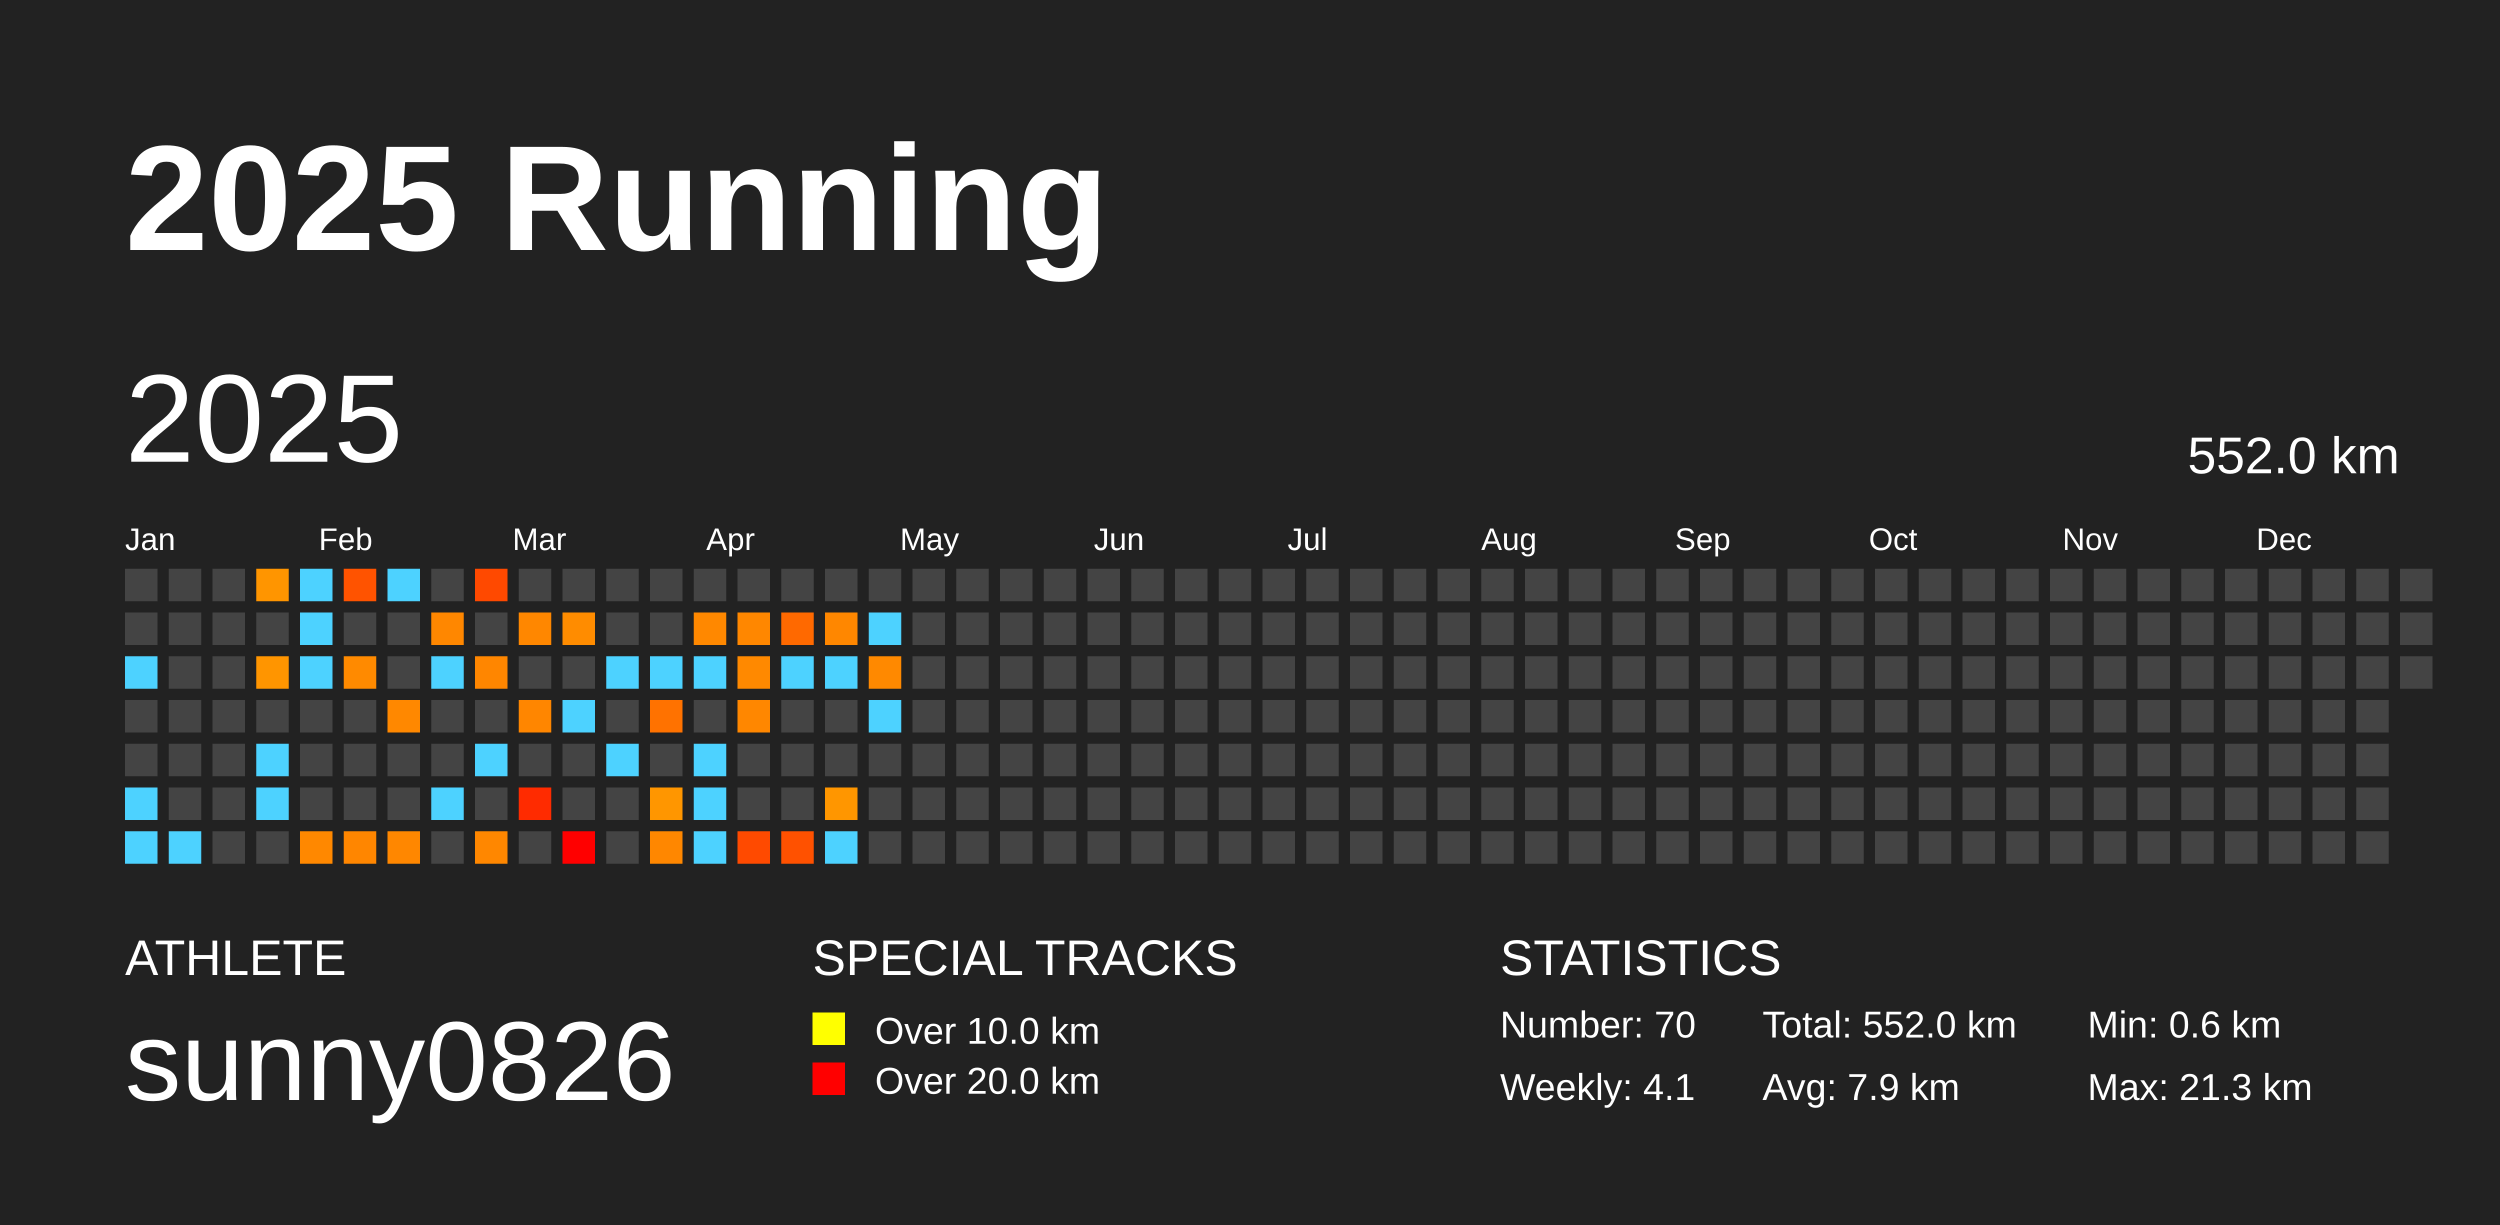
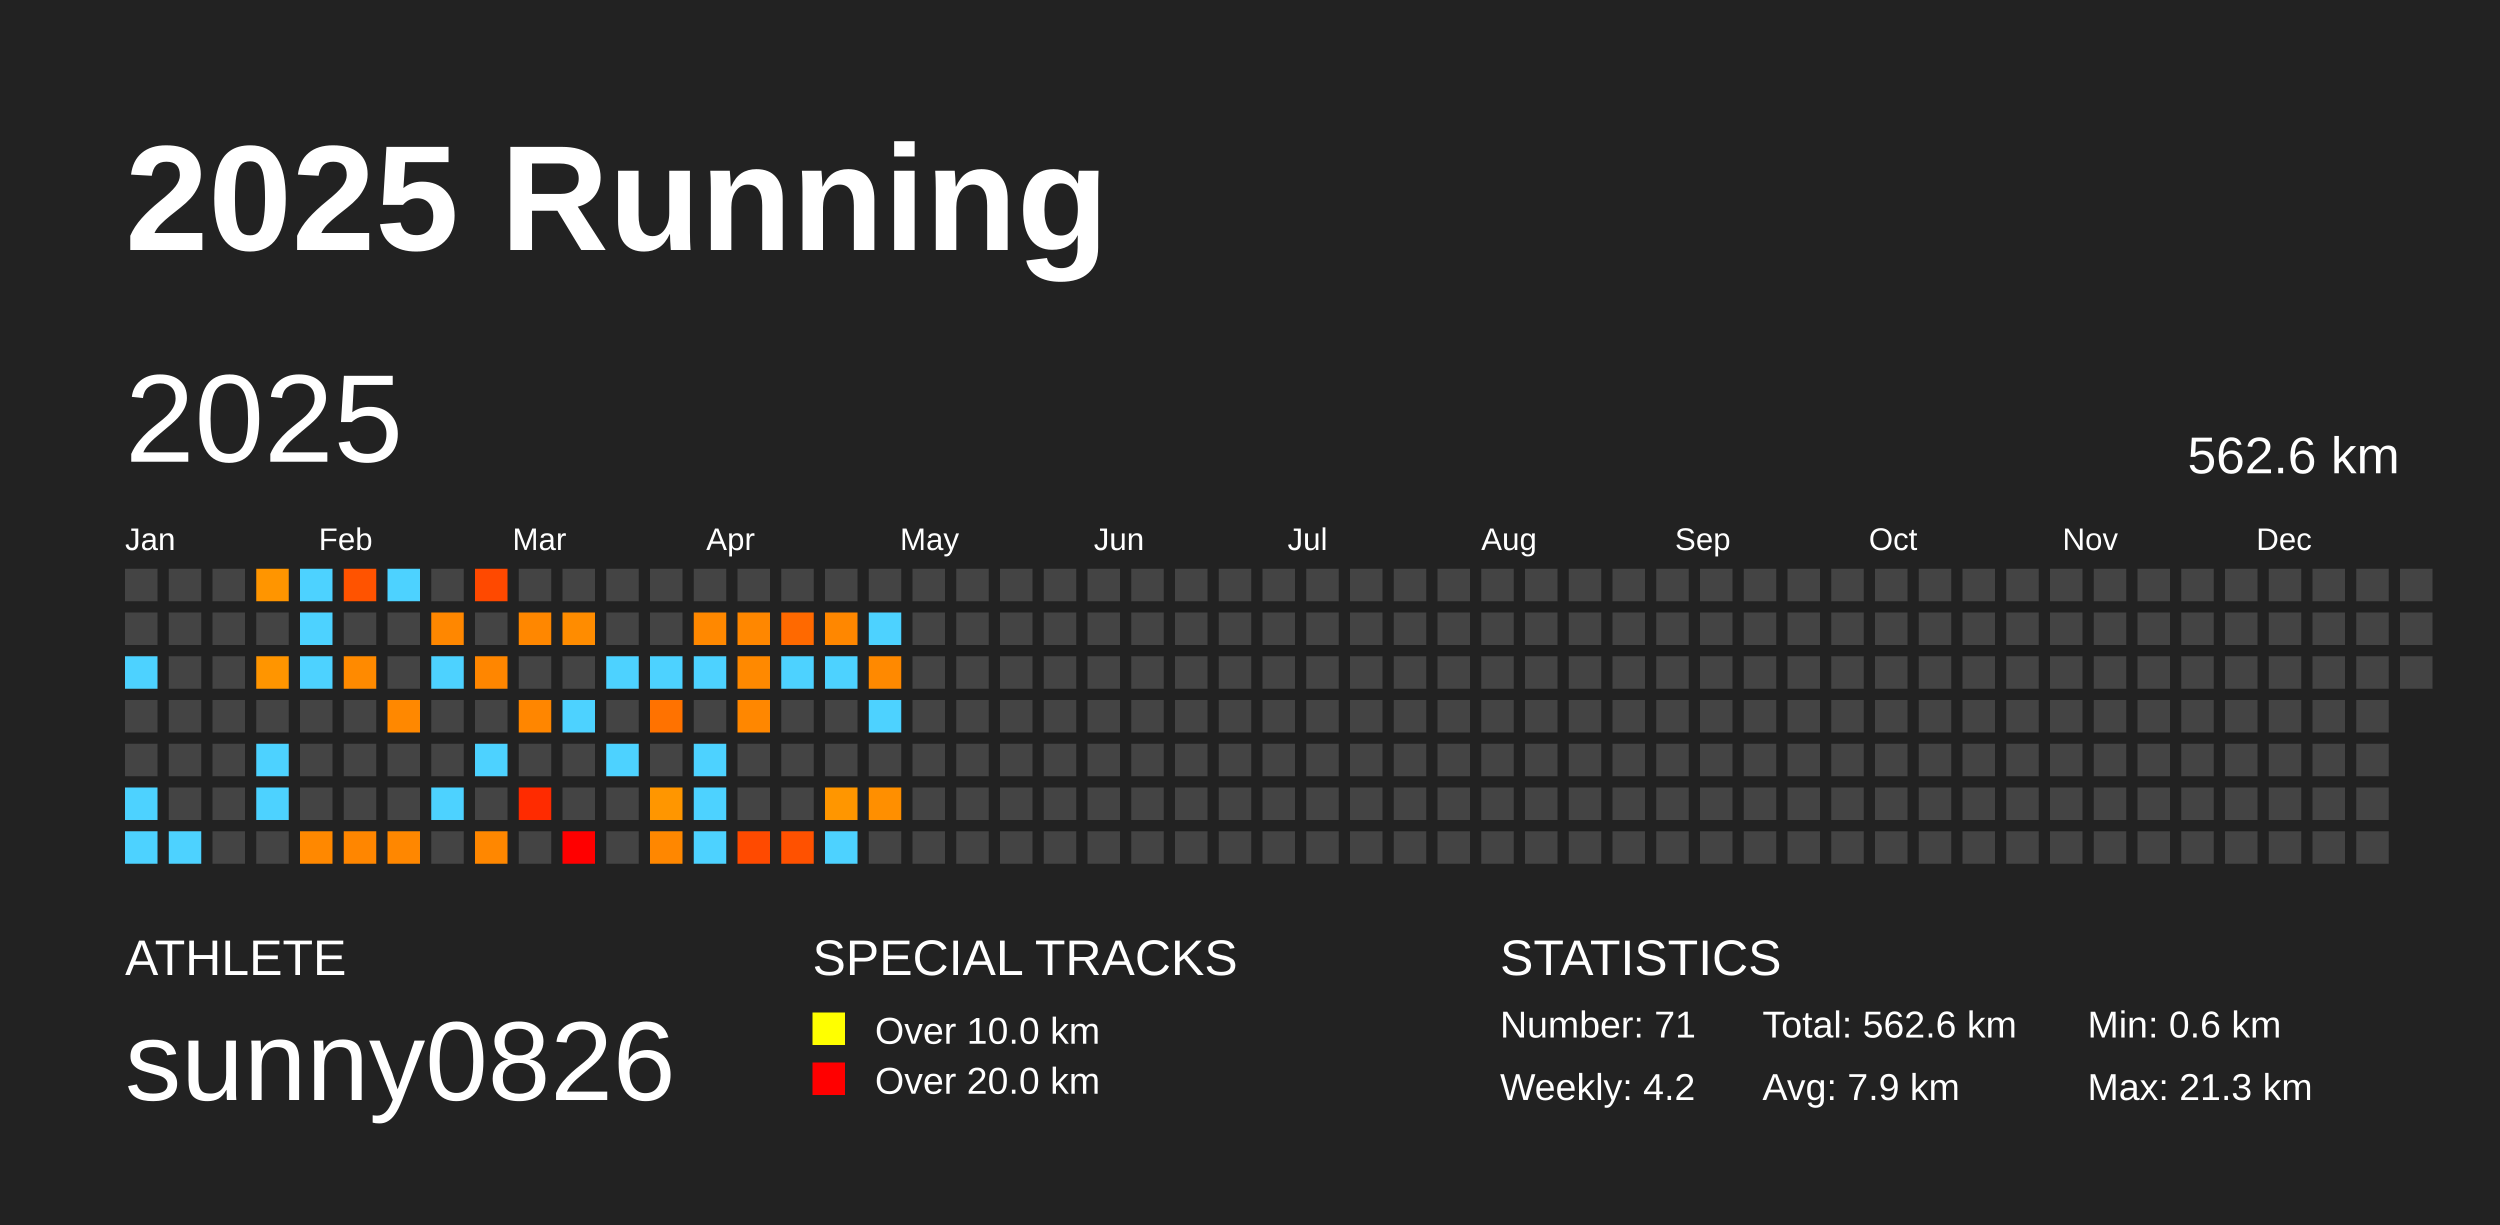
<svg xmlns="http://www.w3.org/2000/svg" baseProfile="full" height="98mm" version="1.1" viewBox="0,0,200,98" width="200mm">
  <defs />
  <rect fill="#222222" height="98" width="200" x="0" y="0" />
  <text fill="#FFFFFF" style="font-size:12px; font-family:Arial; font-weight:bold;" x="10" y="20">2025 Running</text>
  <text fill="#FFFFFF" style="font-size:4px; font-family:Arial" x="10" y="78">ATHLETE</text>
  <text fill="#FFFFFF" style="font-size:9px; font-family:Arial" x="10" y="88">sunny0826</text>
  <text fill="#FFFFFF" style="font-size:4px; font-family:Arial" x="65" y="78">SPECIAL TRACKS</text>
  <rect fill="yellow" height="2.6" width="2.6" x="65" y="81" />
  <text fill="#FFFFFF" style="font-size:3px; font-family:Arial" x="70" y="83.5">Over 10.0 km</text>
  <rect fill="red" height="2.6" width="2.6" x="65" y="85" />
  <text fill="#FFFFFF" style="font-size:3px; font-family:Arial" x="70" y="87.5">Over 20.0 km</text>
  <text fill="#FFFFFF" style="font-size:4px; font-family:Arial" x="120" y="78">STATISTICS</text>
-   <text fill="#FFFFFF" style="font-size:3px; font-family:Arial" x="120" y="83">Number: 70</text>
-   <text fill="#FFFFFF" style="font-size:3px; font-family:Arial" x="120" y="88">Weekly: 4.1</text>
-   <text fill="#FFFFFF" style="font-size:3px; font-family:Arial" x="141" y="83">Total: 552.0 km</text>
+   <text fill="#FFFFFF" style="font-size:3px; font-family:Arial" x="120" y="83">Number: 71</text>
+   <text fill="#FFFFFF" style="font-size:3px; font-family:Arial" x="120" y="88">Weekly: 4.2</text>
+   <text fill="#FFFFFF" style="font-size:3px; font-family:Arial" x="141" y="83">Total: 562.6 km</text>
  <text fill="#FFFFFF" style="font-size:3px; font-family:Arial" x="141" y="88">Avg: 7.9 km</text>
  <text fill="#FFFFFF" style="font-size:3px; font-family:Arial" x="167" y="83">Min: 0.6 km</text>
  <text fill="#FFFFFF" style="font-size:3px; font-family:Arial" x="167" y="88">Max: 21.3 km</text>
  <text dominant-baseline="hanging" fill="#FFFFFF" style="font-size:10.0px; font-family:Arial;" x="10" y="30">2025</text>
-   <text dominant-baseline="hanging" fill="#FFFFFF" style="font-size:4.125px; font-family:Arial;" x="175" y="35">552.0 km</text>
+   <text dominant-baseline="hanging" fill="#FFFFFF" style="font-size:4.125px; font-family:Arial;" x="175" y="35">562.6 km</text>
  <text fill="#FFFFFF" style="font-size:2.5px; font-family:Arial" x="10.0" y="44">Jan</text>
  <text fill="#FFFFFF" style="font-size:2.5px; font-family:Arial" x="25.5" y="44">Feb</text>
  <text fill="#FFFFFF" style="font-size:2.5px; font-family:Arial" x="41.0" y="44">Mar</text>
  <text fill="#FFFFFF" style="font-size:2.5px; font-family:Arial" x="56.5" y="44">Apr</text>
  <text fill="#FFFFFF" style="font-size:2.5px; font-family:Arial" x="72.0" y="44">May</text>
  <text fill="#FFFFFF" style="font-size:2.5px; font-family:Arial" x="87.5" y="44">Jun</text>
  <text fill="#FFFFFF" style="font-size:2.5px; font-family:Arial" x="103.0" y="44">Jul</text>
  <text fill="#FFFFFF" style="font-size:2.5px; font-family:Arial" x="118.5" y="44">Aug</text>
  <text fill="#FFFFFF" style="font-size:2.5px; font-family:Arial" x="134.0" y="44">Sep</text>
  <text fill="#FFFFFF" style="font-size:2.5px; font-family:Arial" x="149.5" y="44">Oct</text>
  <text fill="#FFFFFF" style="font-size:2.5px; font-family:Arial" x="165.0" y="44">Nov</text>
  <text fill="#FFFFFF" style="font-size:2.5px; font-family:Arial" x="180.5" y="44">Dec</text>
  <rect fill="#444444" height="2.6" width="2.6" x="10.0" y="45.5" />
  <rect fill="#444444" height="2.6" width="2.6" x="10.0" y="49.0" />
  <rect fill="#4dd2ff" height="2.6" width="2.6" x="10.0" y="52.5" />
  <rect fill="#444444" height="2.6" width="2.6" x="10.0" y="56.0" />
  <rect fill="#444444" height="2.6" width="2.6" x="10.0" y="59.5" />
  <rect fill="#4dd2ff" height="2.6" width="2.6" x="10.0" y="63.0" />
  <rect fill="#4dd2ff" height="2.6" width="2.6" x="10.0" y="66.5" />
  <rect fill="#444444" height="2.6" width="2.6" x="13.5" y="45.5" />
  <rect fill="#444444" height="2.6" width="2.6" x="13.5" y="49.0" />
  <rect fill="#444444" height="2.6" width="2.6" x="13.5" y="52.5" />
  <rect fill="#444444" height="2.6" width="2.6" x="13.5" y="56.0" />
  <rect fill="#444444" height="2.6" width="2.6" x="13.5" y="59.5" />
  <rect fill="#444444" height="2.6" width="2.6" x="13.5" y="63.0" />
  <rect fill="#4dd2ff" height="2.6" width="2.6" x="13.5" y="66.5" />
  <rect fill="#444444" height="2.6" width="2.6" x="17.0" y="45.5" />
  <rect fill="#444444" height="2.6" width="2.6" x="17.0" y="49.0" />
  <rect fill="#444444" height="2.6" width="2.6" x="17.0" y="52.5" />
  <rect fill="#444444" height="2.6" width="2.6" x="17.0" y="56.0" />
  <rect fill="#444444" height="2.6" width="2.6" x="17.0" y="59.5" />
  <rect fill="#444444" height="2.6" width="2.6" x="17.0" y="63.0" />
  <rect fill="#444444" height="2.6" width="2.6" x="17.0" y="66.5" />
  <rect fill="#ff9500" height="2.6" width="2.6" x="20.5" y="45.5" />
  <rect fill="#444444" height="2.6" width="2.6" x="20.5" y="49.0" />
  <rect fill="#ff9500" height="2.6" width="2.6" x="20.5" y="52.5" />
  <rect fill="#444444" height="2.6" width="2.6" x="20.5" y="56.0" />
  <rect fill="#4dd2ff" height="2.6" width="2.6" x="20.5" y="59.5" />
  <rect fill="#4dd2ff" height="2.6" width="2.6" x="20.5" y="63.0" />
  <rect fill="#444444" height="2.6" width="2.6" x="20.5" y="66.5" />
  <rect fill="#4dd2ff" height="2.6" width="2.6" x="24.0" y="45.5" />
  <rect fill="#4dd2ff" height="2.6" width="2.6" x="24.0" y="49.0" />
  <rect fill="#4dd2ff" height="2.6" width="2.6" x="24.0" y="52.5" />
  <rect fill="#444444" height="2.6" width="2.6" x="24.0" y="56.0" />
  <rect fill="#444444" height="2.6" width="2.6" x="24.0" y="59.5" />
  <rect fill="#444444" height="2.6" width="2.6" x="24.0" y="63.0" />
  <rect fill="#ff8800" height="2.6" width="2.6" x="24.0" y="66.5" />
  <rect fill="#ff5300" height="2.6" width="2.6" x="27.5" y="45.5" />
  <rect fill="#444444" height="2.6" width="2.6" x="27.5" y="49.0" />
  <rect fill="#ff8a00" height="2.6" width="2.6" x="27.5" y="52.5" />
  <rect fill="#444444" height="2.6" width="2.6" x="27.5" y="56.0" />
  <rect fill="#444444" height="2.6" width="2.6" x="27.5" y="59.5" />
  <rect fill="#444444" height="2.6" width="2.6" x="27.5" y="63.0" />
  <rect fill="#ff8600" height="2.6" width="2.6" x="27.5" y="66.5" />
  <rect fill="#4dd2ff" height="2.6" width="2.6" x="31.0" y="45.5" />
  <rect fill="#444444" height="2.6" width="2.6" x="31.0" y="49.0" />
  <rect fill="#444444" height="2.6" width="2.6" x="31.0" y="52.5" />
  <rect fill="#ff8800" height="2.6" width="2.6" x="31.0" y="56.0" />
  <rect fill="#444444" height="2.6" width="2.6" x="31.0" y="59.5" />
  <rect fill="#444444" height="2.6" width="2.6" x="31.0" y="63.0" />
  <rect fill="#ff8700" height="2.6" width="2.6" x="31.0" y="66.5" />
  <rect fill="#444444" height="2.6" width="2.6" x="34.5" y="45.5" />
  <rect fill="#ff8700" height="2.6" width="2.6" x="34.5" y="49.0" />
  <rect fill="#4dd2ff" height="2.6" width="2.6" x="34.5" y="52.5" />
  <rect fill="#444444" height="2.6" width="2.6" x="34.5" y="56.0" />
  <rect fill="#444444" height="2.6" width="2.6" x="34.5" y="59.5" />
  <rect fill="#4dd2ff" height="2.6" width="2.6" x="34.5" y="63.0" />
  <rect fill="#444444" height="2.6" width="2.6" x="34.5" y="66.5" />
  <rect fill="#ff4900" height="2.6" width="2.6" x="38.0" y="45.5" />
  <rect fill="#444444" height="2.6" width="2.6" x="38.0" y="49.0" />
  <rect fill="#ff8600" height="2.6" width="2.6" x="38.0" y="52.5" />
  <rect fill="#444444" height="2.6" width="2.6" x="38.0" y="56.0" />
  <rect fill="#4dd2ff" height="2.6" width="2.6" x="38.0" y="59.5" />
  <rect fill="#444444" height="2.6" width="2.6" x="38.0" y="63.0" />
  <rect fill="#ff8700" height="2.6" width="2.6" x="38.0" y="66.5" />
  <rect fill="#444444" height="2.6" width="2.6" x="41.5" y="45.5" />
  <rect fill="#ff8700" height="2.6" width="2.6" x="41.5" y="49.0" />
  <rect fill="#444444" height="2.6" width="2.6" x="41.5" y="52.5" />
  <rect fill="#ff8600" height="2.6" width="2.6" x="41.5" y="56.0" />
  <rect fill="#444444" height="2.6" width="2.6" x="41.5" y="59.5" />
  <rect fill="#ff2b00" height="2.6" width="2.6" x="41.5" y="63.0" />
  <rect fill="#444444" height="2.6" width="2.6" x="41.5" y="66.5" />
  <rect fill="#444444" height="2.6" width="2.6" x="45.0" y="45.5" />
  <rect fill="#ff8c00" height="2.6" width="2.6" x="45.0" y="49.0" />
  <rect fill="#444444" height="2.6" width="2.6" x="45.0" y="52.5" />
  <rect fill="#4dd2ff" height="2.6" width="2.6" x="45.0" y="56.0" />
  <rect fill="#444444" height="2.6" width="2.6" x="45.0" y="59.5" />
  <rect fill="#444444" height="2.6" width="2.6" x="45.0" y="63.0" />
  <rect fill="red" height="2.6" width="2.6" x="45.0" y="66.5" />
  <rect fill="#444444" height="2.6" width="2.6" x="48.5" y="45.5" />
  <rect fill="#444444" height="2.6" width="2.6" x="48.5" y="49.0" />
  <rect fill="#4dd2ff" height="2.6" width="2.6" x="48.5" y="52.5" />
  <rect fill="#444444" height="2.6" width="2.6" x="48.5" y="56.0" />
  <rect fill="#4dd2ff" height="2.6" width="2.6" x="48.5" y="59.5" />
  <rect fill="#444444" height="2.6" width="2.6" x="48.5" y="63.0" />
  <rect fill="#444444" height="2.6" width="2.6" x="48.5" y="66.5" />
  <rect fill="#444444" height="2.6" width="2.6" x="52.0" y="45.5" />
  <rect fill="#444444" height="2.6" width="2.6" x="52.0" y="49.0" />
  <rect fill="#4dd2ff" height="2.6" width="2.6" x="52.0" y="52.5" />
  <rect fill="#ff7200" height="2.6" width="2.6" x="52.0" y="56.0" />
  <rect fill="#444444" height="2.6" width="2.6" x="52.0" y="59.5" />
  <rect fill="#ff9600" height="2.6" width="2.6" x="52.0" y="63.0" />
  <rect fill="#ff8700" height="2.6" width="2.6" x="52.0" y="66.5" />
  <rect fill="#444444" height="2.6" width="2.6" x="55.5" y="45.5" />
  <rect fill="#ff8800" height="2.6" width="2.6" x="55.5" y="49.0" />
  <rect fill="#4dd2ff" height="2.6" width="2.6" x="55.5" y="52.5" />
  <rect fill="#444444" height="2.6" width="2.6" x="55.5" y="56.0" />
  <rect fill="#4dd2ff" height="2.6" width="2.6" x="55.5" y="59.5" />
  <rect fill="#4dd2ff" height="2.6" width="2.6" x="55.5" y="63.0" />
  <rect fill="#4dd2ff" height="2.6" width="2.6" x="55.5" y="66.5" />
  <rect fill="#444444" height="2.6" width="2.6" x="59.0" y="45.5" />
  <rect fill="#ff8700" height="2.6" width="2.6" x="59.0" y="49.0" />
  <rect fill="#ff8900" height="2.6" width="2.6" x="59.0" y="52.5" />
  <rect fill="#ff8700" height="2.6" width="2.6" x="59.0" y="56.0" />
  <rect fill="#444444" height="2.6" width="2.6" x="59.0" y="59.5" />
  <rect fill="#444444" height="2.6" width="2.6" x="59.0" y="63.0" />
  <rect fill="#ff4a00" height="2.6" width="2.6" x="59.0" y="66.5" />
  <rect fill="#444444" height="2.6" width="2.6" x="62.5" y="45.5" />
  <rect fill="#ff6900" height="2.6" width="2.6" x="62.5" y="49.0" />
  <rect fill="#4dd2ff" height="2.6" width="2.6" x="62.5" y="52.5" />
  <rect fill="#444444" height="2.6" width="2.6" x="62.5" y="56.0" />
  <rect fill="#444444" height="2.6" width="2.6" x="62.5" y="59.5" />
  <rect fill="#444444" height="2.6" width="2.6" x="62.5" y="63.0" />
  <rect fill="#ff5100" height="2.6" width="2.6" x="62.5" y="66.5" />
  <rect fill="#444444" height="2.6" width="2.6" x="66.0" y="45.5" />
  <rect fill="#ff8700" height="2.6" width="2.6" x="66.0" y="49.0" />
  <rect fill="#4dd2ff" height="2.6" width="2.6" x="66.0" y="52.5" />
  <rect fill="#444444" height="2.6" width="2.6" x="66.0" y="56.0" />
  <rect fill="#444444" height="2.6" width="2.6" x="66.0" y="59.5" />
  <rect fill="#ff9600" height="2.6" width="2.6" x="66.0" y="63.0" />
  <rect fill="#4dd2ff" height="2.6" width="2.6" x="66.0" y="66.5" />
  <rect fill="#444444" height="2.6" width="2.6" x="69.5" y="45.5" />
  <rect fill="#4dd2ff" height="2.6" width="2.6" x="69.5" y="49.0" />
  <rect fill="#ff8900" height="2.6" width="2.6" x="69.5" y="52.5" />
  <rect fill="#4dd2ff" height="2.6" width="2.6" x="69.5" y="56.0" />
  <rect fill="#444444" height="2.6" width="2.6" x="69.5" y="59.5" />
-   <rect fill="#444444" height="2.6" width="2.6" x="69.5" y="63.0" />
+   <rect fill="#ff8f00" height="2.6" width="2.6" x="69.5" y="63.0" />
  <rect fill="#444444" height="2.6" width="2.6" x="69.5" y="66.5" />
  <rect fill="#444444" height="2.6" width="2.6" x="73.0" y="45.5" />
  <rect fill="#444444" height="2.6" width="2.6" x="73.0" y="49.0" />
  <rect fill="#444444" height="2.6" width="2.6" x="73.0" y="52.5" />
  <rect fill="#444444" height="2.6" width="2.6" x="73.0" y="56.0" />
  <rect fill="#444444" height="2.6" width="2.6" x="73.0" y="59.5" />
  <rect fill="#444444" height="2.6" width="2.6" x="73.0" y="63.0" />
  <rect fill="#444444" height="2.6" width="2.6" x="73.0" y="66.5" />
  <rect fill="#444444" height="2.6" width="2.6" x="76.5" y="45.5" />
  <rect fill="#444444" height="2.6" width="2.6" x="76.5" y="49.0" />
  <rect fill="#444444" height="2.6" width="2.6" x="76.5" y="52.5" />
  <rect fill="#444444" height="2.6" width="2.6" x="76.5" y="56.0" />
  <rect fill="#444444" height="2.6" width="2.6" x="76.5" y="59.5" />
  <rect fill="#444444" height="2.6" width="2.6" x="76.5" y="63.0" />
  <rect fill="#444444" height="2.6" width="2.6" x="76.5" y="66.5" />
  <rect fill="#444444" height="2.6" width="2.6" x="80.0" y="45.5" />
  <rect fill="#444444" height="2.6" width="2.6" x="80.0" y="49.0" />
  <rect fill="#444444" height="2.6" width="2.6" x="80.0" y="52.5" />
  <rect fill="#444444" height="2.6" width="2.6" x="80.0" y="56.0" />
  <rect fill="#444444" height="2.6" width="2.6" x="80.0" y="59.5" />
  <rect fill="#444444" height="2.6" width="2.6" x="80.0" y="63.0" />
  <rect fill="#444444" height="2.6" width="2.6" x="80.0" y="66.5" />
  <rect fill="#444444" height="2.6" width="2.6" x="83.5" y="45.5" />
  <rect fill="#444444" height="2.6" width="2.6" x="83.5" y="49.0" />
  <rect fill="#444444" height="2.6" width="2.6" x="83.5" y="52.5" />
  <rect fill="#444444" height="2.6" width="2.6" x="83.5" y="56.0" />
  <rect fill="#444444" height="2.6" width="2.6" x="83.5" y="59.5" />
  <rect fill="#444444" height="2.6" width="2.6" x="83.5" y="63.0" />
  <rect fill="#444444" height="2.6" width="2.6" x="83.5" y="66.5" />
  <rect fill="#444444" height="2.6" width="2.6" x="87.0" y="45.5" />
  <rect fill="#444444" height="2.6" width="2.6" x="87.0" y="49.0" />
  <rect fill="#444444" height="2.6" width="2.6" x="87.0" y="52.5" />
  <rect fill="#444444" height="2.6" width="2.6" x="87.0" y="56.0" />
  <rect fill="#444444" height="2.6" width="2.6" x="87.0" y="59.5" />
  <rect fill="#444444" height="2.6" width="2.6" x="87.0" y="63.0" />
  <rect fill="#444444" height="2.6" width="2.6" x="87.0" y="66.5" />
  <rect fill="#444444" height="2.6" width="2.6" x="90.5" y="45.5" />
  <rect fill="#444444" height="2.6" width="2.6" x="90.5" y="49.0" />
  <rect fill="#444444" height="2.6" width="2.6" x="90.5" y="52.5" />
  <rect fill="#444444" height="2.6" width="2.6" x="90.5" y="56.0" />
  <rect fill="#444444" height="2.6" width="2.6" x="90.5" y="59.5" />
  <rect fill="#444444" height="2.6" width="2.6" x="90.5" y="63.0" />
  <rect fill="#444444" height="2.6" width="2.6" x="90.5" y="66.5" />
  <rect fill="#444444" height="2.6" width="2.6" x="94.0" y="45.5" />
  <rect fill="#444444" height="2.6" width="2.6" x="94.0" y="49.0" />
  <rect fill="#444444" height="2.6" width="2.6" x="94.0" y="52.5" />
  <rect fill="#444444" height="2.6" width="2.6" x="94.0" y="56.0" />
  <rect fill="#444444" height="2.6" width="2.6" x="94.0" y="59.5" />
  <rect fill="#444444" height="2.6" width="2.6" x="94.0" y="63.0" />
  <rect fill="#444444" height="2.6" width="2.6" x="94.0" y="66.5" />
  <rect fill="#444444" height="2.6" width="2.6" x="97.5" y="45.5" />
  <rect fill="#444444" height="2.6" width="2.6" x="97.5" y="49.0" />
  <rect fill="#444444" height="2.6" width="2.6" x="97.5" y="52.5" />
  <rect fill="#444444" height="2.6" width="2.6" x="97.5" y="56.0" />
  <rect fill="#444444" height="2.6" width="2.6" x="97.5" y="59.5" />
  <rect fill="#444444" height="2.6" width="2.6" x="97.5" y="63.0" />
  <rect fill="#444444" height="2.6" width="2.6" x="97.5" y="66.5" />
  <rect fill="#444444" height="2.6" width="2.6" x="101.0" y="45.5" />
  <rect fill="#444444" height="2.6" width="2.6" x="101.0" y="49.0" />
  <rect fill="#444444" height="2.6" width="2.6" x="101.0" y="52.5" />
  <rect fill="#444444" height="2.6" width="2.6" x="101.0" y="56.0" />
  <rect fill="#444444" height="2.6" width="2.6" x="101.0" y="59.5" />
  <rect fill="#444444" height="2.6" width="2.6" x="101.0" y="63.0" />
  <rect fill="#444444" height="2.6" width="2.6" x="101.0" y="66.5" />
  <rect fill="#444444" height="2.6" width="2.6" x="104.5" y="45.5" />
  <rect fill="#444444" height="2.6" width="2.6" x="104.5" y="49.0" />
  <rect fill="#444444" height="2.6" width="2.6" x="104.5" y="52.5" />
  <rect fill="#444444" height="2.6" width="2.6" x="104.5" y="56.0" />
  <rect fill="#444444" height="2.6" width="2.6" x="104.5" y="59.5" />
  <rect fill="#444444" height="2.6" width="2.6" x="104.5" y="63.0" />
  <rect fill="#444444" height="2.6" width="2.6" x="104.5" y="66.5" />
  <rect fill="#444444" height="2.6" width="2.6" x="108.0" y="45.5" />
  <rect fill="#444444" height="2.6" width="2.6" x="108.0" y="49.0" />
  <rect fill="#444444" height="2.6" width="2.6" x="108.0" y="52.5" />
  <rect fill="#444444" height="2.6" width="2.6" x="108.0" y="56.0" />
  <rect fill="#444444" height="2.6" width="2.6" x="108.0" y="59.5" />
  <rect fill="#444444" height="2.6" width="2.6" x="108.0" y="63.0" />
  <rect fill="#444444" height="2.6" width="2.6" x="108.0" y="66.5" />
  <rect fill="#444444" height="2.6" width="2.6" x="111.5" y="45.5" />
  <rect fill="#444444" height="2.6" width="2.6" x="111.5" y="49.0" />
  <rect fill="#444444" height="2.6" width="2.6" x="111.5" y="52.5" />
  <rect fill="#444444" height="2.6" width="2.6" x="111.5" y="56.0" />
  <rect fill="#444444" height="2.6" width="2.6" x="111.5" y="59.5" />
  <rect fill="#444444" height="2.6" width="2.6" x="111.5" y="63.0" />
  <rect fill="#444444" height="2.6" width="2.6" x="111.5" y="66.5" />
  <rect fill="#444444" height="2.6" width="2.6" x="115.0" y="45.5" />
  <rect fill="#444444" height="2.6" width="2.6" x="115.0" y="49.0" />
  <rect fill="#444444" height="2.6" width="2.6" x="115.0" y="52.5" />
  <rect fill="#444444" height="2.6" width="2.6" x="115.0" y="56.0" />
  <rect fill="#444444" height="2.6" width="2.6" x="115.0" y="59.5" />
  <rect fill="#444444" height="2.6" width="2.6" x="115.0" y="63.0" />
  <rect fill="#444444" height="2.6" width="2.6" x="115.0" y="66.5" />
  <rect fill="#444444" height="2.6" width="2.6" x="118.5" y="45.5" />
  <rect fill="#444444" height="2.6" width="2.6" x="118.5" y="49.0" />
  <rect fill="#444444" height="2.6" width="2.6" x="118.5" y="52.5" />
  <rect fill="#444444" height="2.6" width="2.6" x="118.5" y="56.0" />
  <rect fill="#444444" height="2.6" width="2.6" x="118.5" y="59.5" />
  <rect fill="#444444" height="2.6" width="2.6" x="118.5" y="63.0" />
  <rect fill="#444444" height="2.6" width="2.6" x="118.5" y="66.5" />
  <rect fill="#444444" height="2.6" width="2.6" x="122.0" y="45.5" />
  <rect fill="#444444" height="2.6" width="2.6" x="122.0" y="49.0" />
  <rect fill="#444444" height="2.6" width="2.6" x="122.0" y="52.5" />
  <rect fill="#444444" height="2.6" width="2.6" x="122.0" y="56.0" />
  <rect fill="#444444" height="2.6" width="2.6" x="122.0" y="59.5" />
  <rect fill="#444444" height="2.6" width="2.6" x="122.0" y="63.0" />
  <rect fill="#444444" height="2.6" width="2.6" x="122.0" y="66.5" />
  <rect fill="#444444" height="2.6" width="2.6" x="125.5" y="45.5" />
  <rect fill="#444444" height="2.6" width="2.6" x="125.5" y="49.0" />
  <rect fill="#444444" height="2.6" width="2.6" x="125.5" y="52.5" />
  <rect fill="#444444" height="2.6" width="2.6" x="125.5" y="56.0" />
  <rect fill="#444444" height="2.6" width="2.6" x="125.5" y="59.5" />
  <rect fill="#444444" height="2.6" width="2.6" x="125.5" y="63.0" />
  <rect fill="#444444" height="2.6" width="2.6" x="125.5" y="66.5" />
  <rect fill="#444444" height="2.6" width="2.6" x="129.0" y="45.5" />
  <rect fill="#444444" height="2.6" width="2.6" x="129.0" y="49.0" />
  <rect fill="#444444" height="2.6" width="2.6" x="129.0" y="52.5" />
  <rect fill="#444444" height="2.6" width="2.6" x="129.0" y="56.0" />
  <rect fill="#444444" height="2.6" width="2.6" x="129.0" y="59.5" />
  <rect fill="#444444" height="2.6" width="2.6" x="129.0" y="63.0" />
  <rect fill="#444444" height="2.6" width="2.6" x="129.0" y="66.5" />
  <rect fill="#444444" height="2.6" width="2.6" x="132.5" y="45.5" />
  <rect fill="#444444" height="2.6" width="2.6" x="132.5" y="49.0" />
  <rect fill="#444444" height="2.6" width="2.6" x="132.5" y="52.5" />
  <rect fill="#444444" height="2.6" width="2.6" x="132.5" y="56.0" />
  <rect fill="#444444" height="2.6" width="2.6" x="132.5" y="59.5" />
  <rect fill="#444444" height="2.6" width="2.6" x="132.5" y="63.0" />
  <rect fill="#444444" height="2.6" width="2.6" x="132.5" y="66.5" />
  <rect fill="#444444" height="2.6" width="2.6" x="136.0" y="45.5" />
  <rect fill="#444444" height="2.6" width="2.6" x="136.0" y="49.0" />
  <rect fill="#444444" height="2.6" width="2.6" x="136.0" y="52.5" />
  <rect fill="#444444" height="2.6" width="2.6" x="136.0" y="56.0" />
  <rect fill="#444444" height="2.6" width="2.6" x="136.0" y="59.5" />
  <rect fill="#444444" height="2.6" width="2.6" x="136.0" y="63.0" />
  <rect fill="#444444" height="2.6" width="2.6" x="136.0" y="66.5" />
  <rect fill="#444444" height="2.6" width="2.6" x="139.5" y="45.5" />
  <rect fill="#444444" height="2.6" width="2.6" x="139.5" y="49.0" />
  <rect fill="#444444" height="2.6" width="2.6" x="139.5" y="52.5" />
  <rect fill="#444444" height="2.6" width="2.6" x="139.5" y="56.0" />
  <rect fill="#444444" height="2.6" width="2.6" x="139.5" y="59.5" />
  <rect fill="#444444" height="2.6" width="2.6" x="139.5" y="63.0" />
  <rect fill="#444444" height="2.6" width="2.6" x="139.5" y="66.5" />
  <rect fill="#444444" height="2.6" width="2.6" x="143.0" y="45.5" />
  <rect fill="#444444" height="2.6" width="2.6" x="143.0" y="49.0" />
  <rect fill="#444444" height="2.6" width="2.6" x="143.0" y="52.5" />
  <rect fill="#444444" height="2.6" width="2.6" x="143.0" y="56.0" />
  <rect fill="#444444" height="2.6" width="2.6" x="143.0" y="59.5" />
  <rect fill="#444444" height="2.6" width="2.6" x="143.0" y="63.0" />
  <rect fill="#444444" height="2.6" width="2.6" x="143.0" y="66.5" />
  <rect fill="#444444" height="2.6" width="2.6" x="146.5" y="45.5" />
  <rect fill="#444444" height="2.6" width="2.6" x="146.5" y="49.0" />
  <rect fill="#444444" height="2.6" width="2.6" x="146.5" y="52.5" />
  <rect fill="#444444" height="2.6" width="2.6" x="146.5" y="56.0" />
  <rect fill="#444444" height="2.6" width="2.6" x="146.5" y="59.5" />
  <rect fill="#444444" height="2.6" width="2.6" x="146.5" y="63.0" />
  <rect fill="#444444" height="2.6" width="2.6" x="146.5" y="66.5" />
  <rect fill="#444444" height="2.6" width="2.6" x="150.0" y="45.5" />
  <rect fill="#444444" height="2.6" width="2.6" x="150.0" y="49.0" />
  <rect fill="#444444" height="2.6" width="2.6" x="150.0" y="52.5" />
  <rect fill="#444444" height="2.6" width="2.6" x="150.0" y="56.0" />
  <rect fill="#444444" height="2.6" width="2.6" x="150.0" y="59.5" />
  <rect fill="#444444" height="2.6" width="2.6" x="150.0" y="63.0" />
  <rect fill="#444444" height="2.6" width="2.6" x="150.0" y="66.5" />
  <rect fill="#444444" height="2.6" width="2.6" x="153.5" y="45.5" />
  <rect fill="#444444" height="2.6" width="2.6" x="153.5" y="49.0" />
  <rect fill="#444444" height="2.6" width="2.6" x="153.5" y="52.5" />
  <rect fill="#444444" height="2.6" width="2.6" x="153.5" y="56.0" />
  <rect fill="#444444" height="2.6" width="2.6" x="153.5" y="59.5" />
  <rect fill="#444444" height="2.6" width="2.6" x="153.5" y="63.0" />
  <rect fill="#444444" height="2.6" width="2.6" x="153.5" y="66.5" />
  <rect fill="#444444" height="2.6" width="2.6" x="157.0" y="45.5" />
  <rect fill="#444444" height="2.6" width="2.6" x="157.0" y="49.0" />
  <rect fill="#444444" height="2.6" width="2.6" x="157.0" y="52.5" />
  <rect fill="#444444" height="2.6" width="2.6" x="157.0" y="56.0" />
  <rect fill="#444444" height="2.6" width="2.6" x="157.0" y="59.5" />
  <rect fill="#444444" height="2.6" width="2.6" x="157.0" y="63.0" />
  <rect fill="#444444" height="2.6" width="2.6" x="157.0" y="66.5" />
  <rect fill="#444444" height="2.6" width="2.6" x="160.5" y="45.5" />
  <rect fill="#444444" height="2.6" width="2.6" x="160.5" y="49.0" />
  <rect fill="#444444" height="2.6" width="2.6" x="160.5" y="52.5" />
  <rect fill="#444444" height="2.6" width="2.6" x="160.5" y="56.0" />
  <rect fill="#444444" height="2.6" width="2.6" x="160.5" y="59.5" />
  <rect fill="#444444" height="2.6" width="2.6" x="160.5" y="63.0" />
  <rect fill="#444444" height="2.6" width="2.6" x="160.5" y="66.5" />
  <rect fill="#444444" height="2.6" width="2.6" x="164.0" y="45.5" />
  <rect fill="#444444" height="2.6" width="2.6" x="164.0" y="49.0" />
  <rect fill="#444444" height="2.6" width="2.6" x="164.0" y="52.5" />
  <rect fill="#444444" height="2.6" width="2.6" x="164.0" y="56.0" />
  <rect fill="#444444" height="2.6" width="2.6" x="164.0" y="59.5" />
  <rect fill="#444444" height="2.6" width="2.6" x="164.0" y="63.0" />
  <rect fill="#444444" height="2.6" width="2.6" x="164.0" y="66.5" />
  <rect fill="#444444" height="2.6" width="2.6" x="167.5" y="45.5" />
  <rect fill="#444444" height="2.6" width="2.6" x="167.5" y="49.0" />
  <rect fill="#444444" height="2.6" width="2.6" x="167.5" y="52.5" />
  <rect fill="#444444" height="2.6" width="2.6" x="167.5" y="56.0" />
  <rect fill="#444444" height="2.6" width="2.6" x="167.5" y="59.5" />
  <rect fill="#444444" height="2.6" width="2.6" x="167.5" y="63.0" />
  <rect fill="#444444" height="2.6" width="2.6" x="167.5" y="66.5" />
  <rect fill="#444444" height="2.6" width="2.6" x="171.0" y="45.5" />
  <rect fill="#444444" height="2.6" width="2.6" x="171.0" y="49.0" />
  <rect fill="#444444" height="2.6" width="2.6" x="171.0" y="52.5" />
  <rect fill="#444444" height="2.6" width="2.6" x="171.0" y="56.0" />
  <rect fill="#444444" height="2.6" width="2.6" x="171.0" y="59.5" />
  <rect fill="#444444" height="2.6" width="2.6" x="171.0" y="63.0" />
  <rect fill="#444444" height="2.6" width="2.6" x="171.0" y="66.5" />
  <rect fill="#444444" height="2.6" width="2.6" x="174.5" y="45.5" />
  <rect fill="#444444" height="2.6" width="2.6" x="174.5" y="49.0" />
  <rect fill="#444444" height="2.6" width="2.6" x="174.5" y="52.5" />
  <rect fill="#444444" height="2.6" width="2.6" x="174.5" y="56.0" />
  <rect fill="#444444" height="2.6" width="2.6" x="174.5" y="59.5" />
  <rect fill="#444444" height="2.6" width="2.6" x="174.5" y="63.0" />
  <rect fill="#444444" height="2.6" width="2.6" x="174.5" y="66.5" />
  <rect fill="#444444" height="2.6" width="2.6" x="178.0" y="45.5" />
  <rect fill="#444444" height="2.6" width="2.6" x="178.0" y="49.0" />
  <rect fill="#444444" height="2.6" width="2.6" x="178.0" y="52.5" />
  <rect fill="#444444" height="2.6" width="2.6" x="178.0" y="56.0" />
  <rect fill="#444444" height="2.6" width="2.6" x="178.0" y="59.5" />
  <rect fill="#444444" height="2.6" width="2.6" x="178.0" y="63.0" />
  <rect fill="#444444" height="2.6" width="2.6" x="178.0" y="66.5" />
  <rect fill="#444444" height="2.6" width="2.6" x="181.5" y="45.5" />
  <rect fill="#444444" height="2.6" width="2.6" x="181.5" y="49.0" />
  <rect fill="#444444" height="2.6" width="2.6" x="181.5" y="52.5" />
  <rect fill="#444444" height="2.6" width="2.6" x="181.5" y="56.0" />
  <rect fill="#444444" height="2.6" width="2.6" x="181.5" y="59.5" />
  <rect fill="#444444" height="2.6" width="2.6" x="181.5" y="63.0" />
  <rect fill="#444444" height="2.6" width="2.6" x="181.5" y="66.5" />
  <rect fill="#444444" height="2.6" width="2.6" x="185.0" y="45.5" />
  <rect fill="#444444" height="2.6" width="2.6" x="185.0" y="49.0" />
  <rect fill="#444444" height="2.6" width="2.6" x="185.0" y="52.5" />
  <rect fill="#444444" height="2.6" width="2.6" x="185.0" y="56.0" />
  <rect fill="#444444" height="2.6" width="2.6" x="185.0" y="59.5" />
  <rect fill="#444444" height="2.6" width="2.6" x="185.0" y="63.0" />
  <rect fill="#444444" height="2.6" width="2.6" x="185.0" y="66.5" />
  <rect fill="#444444" height="2.6" width="2.6" x="188.5" y="45.5" />
  <rect fill="#444444" height="2.6" width="2.6" x="188.5" y="49.0" />
  <rect fill="#444444" height="2.6" width="2.6" x="188.5" y="52.5" />
  <rect fill="#444444" height="2.6" width="2.6" x="188.5" y="56.0" />
  <rect fill="#444444" height="2.6" width="2.6" x="188.5" y="59.5" />
  <rect fill="#444444" height="2.6" width="2.6" x="188.5" y="63.0" />
  <rect fill="#444444" height="2.6" width="2.6" x="188.5" y="66.5" />
  <rect fill="#444444" height="2.6" width="2.6" x="192.0" y="45.5" />
  <rect fill="#444444" height="2.6" width="2.6" x="192.0" y="49.0" />
  <rect fill="#444444" height="2.6" width="2.6" x="192.0" y="52.5" />
</svg>
